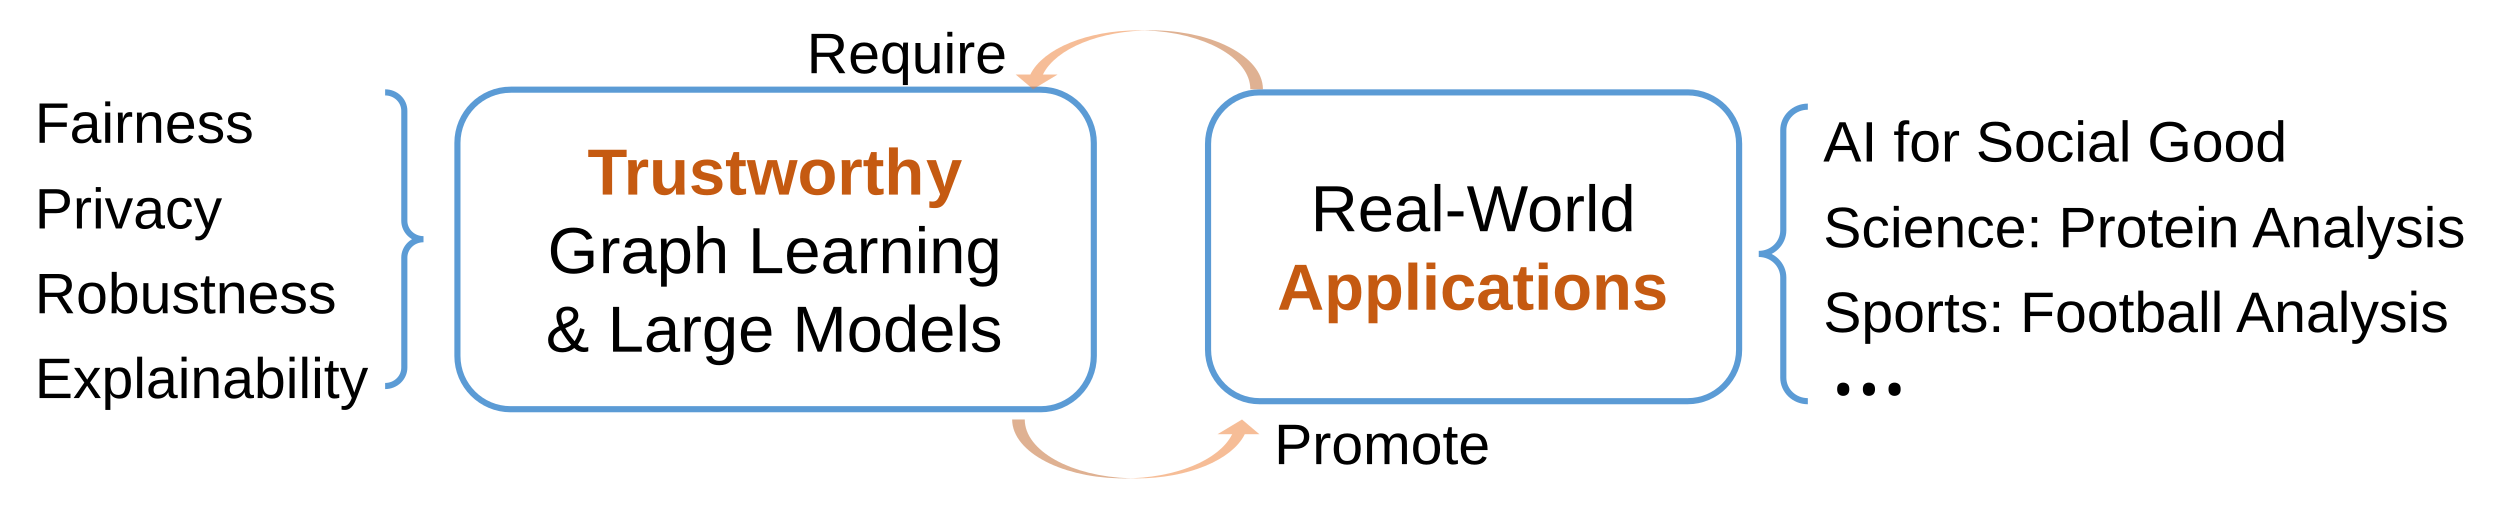
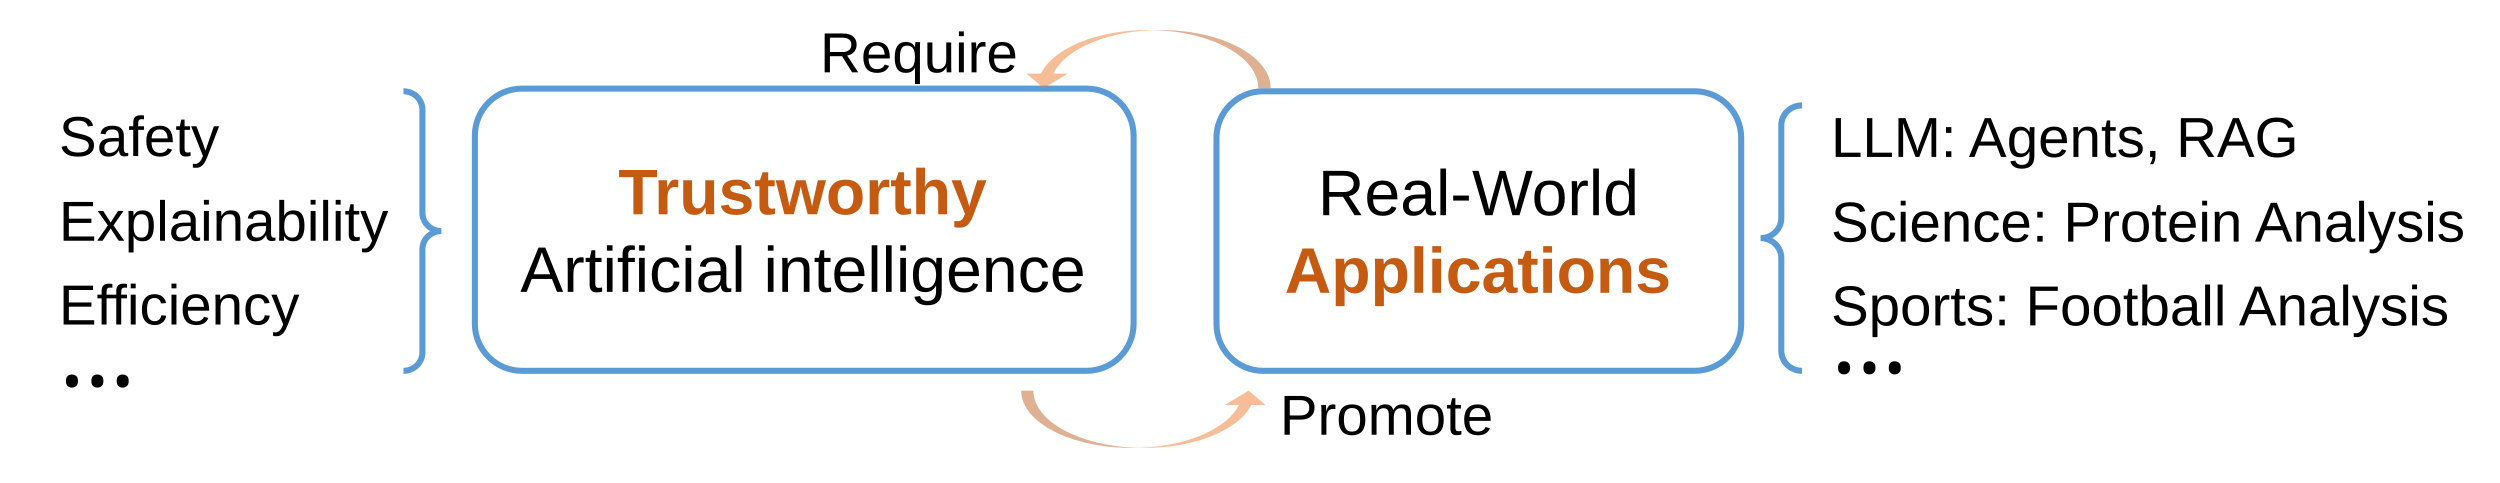
- <svg xmlns="http://www.w3.org/2000/svg" width="2801" height="574" xml:space="preserve" overflow="hidden">
-   <g transform="translate(-701 -515)">
-     <path d="M1213.5 675.168C1213.5 642.214 1240.21 615.5 1273.17 615.5L1866.83 615.5C1899.79 615.5 1926.5 642.214 1926.5 675.168L1926.5 913.832C1926.5 946.786 1899.79 973.5 1866.83 973.5L1273.17 973.5C1240.21 973.5 1213.5 946.786 1213.5 913.832Z" stroke="#5B9BD5" stroke-width="6.875" stroke-linejoin="round" stroke-miterlimit="10" fill="none" fill-rule="evenodd" />
-     <text fill="#C55A11" font-family="Arial,Arial_MSFontService,sans-serif" font-weight="700" font-size="73" transform="matrix(1 0 0 1 1359.25 733)">T</text>
-     <text fill="#C55A11" font-family="Arial,Arial_MSFontService,sans-serif" font-weight="700" font-size="73" transform="matrix(1 0 0 1 1399.88 733)">rustworth</text>
-     <text fill="#C55A11" font-family="Arial,Arial_MSFontService,sans-serif" font-weight="700" font-size="73" transform="matrix(1 0 0 1 1738.47 733)">y</text>
-     <text font-family="Arial,Arial_MSFontService,sans-serif" font-weight="400" font-size="73" transform="matrix(1 0 0 1 1314.54 821)">G</text>
-     <text font-family="Arial,Arial_MSFontService,sans-serif" font-weight="400" font-size="73" transform="matrix(1 0 0 1 1371.83 821)">raph </text>
-     <text font-family="Arial,Arial_MSFontService,sans-serif" font-weight="400" font-size="73" transform="matrix(1 0 0 1 1539.12 821)">Learning</text>
-     <text font-family="Arial,Arial_MSFontService,sans-serif" font-weight="400" font-size="73" transform="matrix(1 0 0 1 1312.54 909)">&amp; </text>
-     <text font-family="Arial,Arial_MSFontService,sans-serif" font-weight="400" font-size="73" transform="matrix(1 0 0 1 1381.86 909)">Large Models</text>
-     <path d="M2054.5 676.168C2054.5 644.319 2080.32 618.5 2112.17 618.5L2591.83 618.5C2623.68 618.5 2649.5 644.319 2649.5 676.168L2649.5 906.832C2649.5 938.681 2623.68 964.5 2591.83 964.5L2112.17 964.5C2080.32 964.5 2054.5 938.681 2054.5 906.832Z" stroke="#5B9BD5" stroke-width="6.875" stroke-linejoin="round" stroke-miterlimit="10" fill="none" fill-rule="evenodd" />
-     <text font-family="Arial,Arial_MSFontService,sans-serif" font-weight="400" font-size="73" transform="matrix(1 0 0 1 2169.54 774)">Real</text>
-     <text font-family="Arial,Arial_MSFontService,sans-serif" font-weight="400" font-size="73" transform="matrix(1 0 0 1 2319.64 774)">-</text>
-     <text font-family="Arial,Arial_MSFontService,sans-serif" font-weight="400" font-size="73" transform="matrix(1 0 0 1 2344.28 774)">World </text>
-     <text fill="#C55A11" font-family="Arial,Arial_MSFontService,sans-serif" font-weight="700" font-size="73" transform="matrix(1 0 0 1 2131.93 862)">Applications</text>
-     <path d="M43 329C31.126 329 21.5 319.76 21.5 308.362L21.5 185.138C21.5 173.74 11.874 164.5-2.61788e-15 164.5 11.874 164.5 21.5 155.26 21.5 143.862L21.5 20.638C21.5 9.24 31.126-5.23576e-15 43-5.23576e-15" stroke="#5B9BD5" stroke-width="6.875" stroke-miterlimit="8" fill="none" fill-rule="evenodd" transform="matrix(-1 0 0 1 1175.5 618.5)" />
-     <text font-family="Arial,Arial_MSFontService,sans-serif" font-weight="400" font-size="64" transform="matrix(1 0 0 1 740.048 675)">F</text>
-     <text font-family="Arial,Arial_MSFontService,sans-serif" font-weight="400" font-size="64" transform="matrix(1 0 0 1 779.007 675)">airness</text>
-     <text font-family="Arial,Arial_MSFontService,sans-serif" font-weight="400" font-size="64" transform="matrix(1 0 0 1 740.048 771)">Privacy</text>
-     <text font-family="Arial,Arial_MSFontService,sans-serif" font-weight="400" font-size="64" transform="matrix(1 0 0 1 740.048 866)">Robustness</text>
-     <text font-family="Arial,Arial_MSFontService,sans-serif" font-weight="400" font-size="64" transform="matrix(1 0 0 1 740.048 961)">Explainability</text>
-     <path d="M2726.5 964.5C2711.31 964.5 2699 952.681 2699 938.102L2699 825.898C2699 811.319 2686.69 799.5 2671.5 799.5 2686.69 799.5 2699 787.681 2699 773.102L2699 660.898C2699 646.319 2711.31 634.5 2726.5 634.5" stroke="#5B9BD5" stroke-width="6.875" stroke-miterlimit="8" fill="none" fill-rule="evenodd" />
-     <text font-family="Arial,Arial_MSFontService,sans-serif" font-weight="400" font-size="64" transform="matrix(1 0 0 1 2743.82 696)">AI </text>
-     <text font-family="Arial,Arial_MSFontService,sans-serif" font-weight="400" font-size="64" transform="matrix(1 0 0 1 2822.31 696)">for Social Good</text>
-     <text font-family="Arial,Arial_MSFontService,sans-serif" font-weight="400" font-size="64" transform="matrix(1 0 0 1 2743.82 792)">Science:</text>
-     <text font-family="Arial,Arial_MSFontService,sans-serif" font-weight="400" font-size="64" transform="matrix(1 0 0 1 3007.36 792)">Protein</text>
-     <text font-family="Arial,Arial_MSFontService,sans-serif" font-weight="400" font-size="64" transform="matrix(1 0 0 1 3224.4 792)">Analysi</text>
-     <text font-family="Arial,Arial_MSFontService,sans-serif" font-weight="400" font-size="64" transform="matrix(1 0 0 1 3431.23 792)">s</text>
-     <text font-family="Arial,Arial_MSFontService,sans-serif" font-weight="400" font-size="64" transform="matrix(1 0 0 1 2743.82 887)">Sports: Football Analysis</text>
-     <text font-family="Arial,Arial_MSFontService,sans-serif" font-weight="400" font-size="64" transform="matrix(1 0 0 1 2128.62 1035)">Promote</text>
+ <svg xmlns="http://www.w3.org/2000/svg" width="2835" height="547" xml:space="preserve" overflow="hidden">
+   <g transform="translate(-675 -515)">
+     <path d="M1213.5 668.834C1213.5 639.379 1237.38 615.5 1266.83 615.5L1907.17 615.5C1936.62 615.5 1960.5 639.379 1960.5 668.834L1960.5 882.166C1960.5 911.621 1936.62 935.5 1907.17 935.5L1266.83 935.5C1237.38 935.5 1213.5 911.621 1213.5 882.166Z" stroke="#5B9BD5" stroke-width="6.875" stroke-linejoin="round" stroke-miterlimit="10" fill="none" fill-rule="evenodd" />
+     <text fill="#C55A11" font-family="Arial,Arial_MSFontService,sans-serif" font-weight="700" font-size="73" transform="matrix(1 0 0 1 1376.22 758)">T</text>
+     <text fill="#C55A11" font-family="Arial,Arial_MSFontService,sans-serif" font-weight="700" font-size="73" transform="matrix(1 0 0 1 1416.85 758)">rustworthy</text>
+     <text font-family="Arial,Arial_MSFontService,sans-serif" font-weight="400" font-size="73" transform="matrix(1 0 0 1 1265.05 846)">Artificial intelligence </text>
+     <path d="M2054.5 671.334C2054.5 642.155 2078.15 618.5 2107.33 618.5L2596.67 618.5C2625.85 618.5 2649.5 642.155 2649.5 671.334L2649.5 882.666C2649.5 911.845 2625.85 935.5 2596.67 935.5L2107.33 935.5C2078.15 935.5 2054.5 911.845 2054.5 882.666Z" stroke="#5B9BD5" stroke-width="6.875" stroke-linejoin="round" stroke-miterlimit="10" fill="none" fill-rule="evenodd" />
+     <text font-family="Arial,Arial_MSFontService,sans-serif" font-weight="400" font-size="73" transform="matrix(1 0 0 1 2169.56 759)">Real</text>
+     <text font-family="Arial,Arial_MSFontService,sans-serif" font-weight="400" font-size="73" transform="matrix(1 0 0 1 2319.66 759)">-</text>
+     <text font-family="Arial,Arial_MSFontService,sans-serif" font-weight="400" font-size="73" transform="matrix(1 0 0 1 2344.3 759)">World </text>
+     <text fill="#C55A11" font-family="Arial,Arial_MSFontService,sans-serif" font-weight="700" font-size="73" transform="matrix(1 0 0 1 2131.93 847)">Applications</text>
+     <path d="M43 317C31.126 317 21.5 307.76 21.5 296.362L21.5 179.138C21.5 167.74 11.874 158.5-2.5224e-15 158.5 11.874 158.5 21.5 149.26 21.5 137.862L21.5 20.638C21.5 9.24 31.126-5.04479e-15 43-5.04479e-15" stroke="#5B9BD5" stroke-width="6.875" stroke-miterlimit="8" fill="none" fill-rule="evenodd" transform="matrix(-1 0 0 1 1175.5 618.5)" />
+     <text font-family="Arial,Arial_MSFontService,sans-serif" font-weight="400" font-size="64" transform="matrix(1 0 0 1 741.868 692)">S</text>
+     <text font-family="Arial,Arial_MSFontService,sans-serif" font-weight="400" font-size="64" transform="matrix(1 0 0 1 784.837 692)">afety</text>
+     <text font-family="Arial,Arial_MSFontService,sans-serif" font-weight="400" font-size="64" transform="matrix(1 0 0 1 741.868 788)">Explainability</text>
+     <text font-family="Arial,Arial_MSFontService,sans-serif" font-weight="400" font-size="64" transform="matrix(1 0 0 1 741.868 883)">Efficiency</text>
+     <path d="M2718.5 935.5C2705.52 935.5 2695 925.4 2695 912.942L2695 807.558C2695 795.099 2684.48 785 2671.5 785 2684.48 785 2695 774.9 2695 762.442L2695 657.058C2695 644.6 2705.52 634.5 2718.5 634.5" stroke="#5B9BD5" stroke-width="6.875" stroke-miterlimit="8" fill="none" fill-rule="evenodd" />
+     <text font-family="Arial,Arial_MSFontService,sans-serif" font-weight="400" font-size="64" transform="matrix(1 0 0 1 2751.41 693)">LLM: </text>
+     <text font-family="Arial,Arial_MSFontService,sans-serif" font-weight="400" font-size="64" transform="matrix(1 0 0 1 2907.72 693)">A</text>
+     <text font-family="Arial,Arial_MSFontService,sans-serif" font-weight="400" font-size="64" transform="matrix(1 0 0 1 2950.69 693)">gents, RAG</text>
+     <text font-family="Arial,Arial_MSFontService,sans-serif" font-weight="400" font-size="64" transform="matrix(1 0 0 1 2751.41 789)">Science</text>
+     <text font-family="Arial,Arial_MSFontService,sans-serif" font-weight="400" font-size="64" transform="matrix(1 0 0 1 2979.43 789)">: Protein Analysis</text>
+     <text font-family="Arial,Arial_MSFontService,sans-serif" font-weight="400" font-size="64" transform="matrix(1 0 0 1 2751.41 884)">Sports</text>
+     <text font-family="Arial,Arial_MSFontService,sans-serif" font-weight="400" font-size="64" transform="matrix(1 0 0 1 2936.46 884)">: Football Analysis</text>
+     <text font-family="Arial,Arial_MSFontService,sans-serif" font-weight="400" font-size="64" transform="matrix(1 0 0 1 2126.39 1008)">Promote</text>
    <text font-family="Arial,Arial_MSFontService,sans-serif" font-weight="400" font-size="64" transform="matrix(1 0 0 1 1604.91 597)">R</text>
    <text font-family="Arial,Arial_MSFontService,sans-serif" font-weight="400" font-size="64" transform="matrix(1 0 0 1 1651.32 597)">equire</text>
-     <path d="M1960.23 1051C2017.34 1051 2067.21 1030.64 2081.49 1001.5L2065.1 1001.5 2092.54 985 2112.02 1001.5 2095.64 1001.5C2081.36 1030.64 2031.49 1051 1974.38 1051Z" fill="#ED7D31" fill-rule="evenodd" fill-opacity="0.502" />
-     <path d="M1849.15 985C1849.15 1020 1901 1048.92 1967.31 1050.89 1898.25 1052.95 1839.11 1025.12 1835.2 988.729 1835.07 987.487 1835 986.244 1835 985Z" fill="#BF6427" fill-rule="evenodd" fill-opacity="0.502" />
-     <text font-family="Calibri,Calibri_MSFontService,sans-serif" font-weight="400" font-size="110" transform="matrix(1 0 0 1 2751.41 957)">…</text>
+     <path d="M1958.46 1023C2015.67 1023 2065.64 1002.95 2079.94 974.25L2063.8 974.25 2090.89 958 2110.02 974.25 2093.88 974.25C2079.58 1002.95 2029.61 1023 1972.4 1023Z" fill="#ED7D31" fill-rule="evenodd" fill-opacity="0.502" />
+     <path d="M1846.94 958C1846.94 992.496 1898.95 1020.98 1965.43 1022.9 1896.25 1024.89 1837.04 997.454 1833.19 961.611 1833.06 960.408 1833 959.204 1833 958Z" fill="#BF6427" fill-rule="evenodd" fill-opacity="0.502" />
+     <text font-family="Calibri,Calibri_MSFontService,sans-serif" font-weight="400" font-size="110" transform="matrix(1 0 0 1 2751.4 938)">…</text>
    <path d="M1990.77 549C1933.66 549 1883.79 569.36 1869.51 598.5L1885.9 598.5 1858.46 615 1838.98 598.5 1855.36 598.5C1869.64 569.36 1919.51 549 1976.62 549Z" fill="#ED7D31" fill-rule="evenodd" fill-opacity="0.502" />
    <path d="M2101.85 615C2101.85 579.998 2050 551.083 1983.69 549.105 2052.75 547.046 2111.89 574.878 2115.8 611.271 2115.93 612.513 2116 613.756 2116 615Z" fill="#BF6427" fill-rule="evenodd" fill-opacity="0.502" />
+     <text font-family="Calibri,Calibri_MSFontService,sans-serif" font-weight="400" font-size="110" transform="matrix(1 0 0 1 741.868 953)">…</text>
  </g>
</svg>
